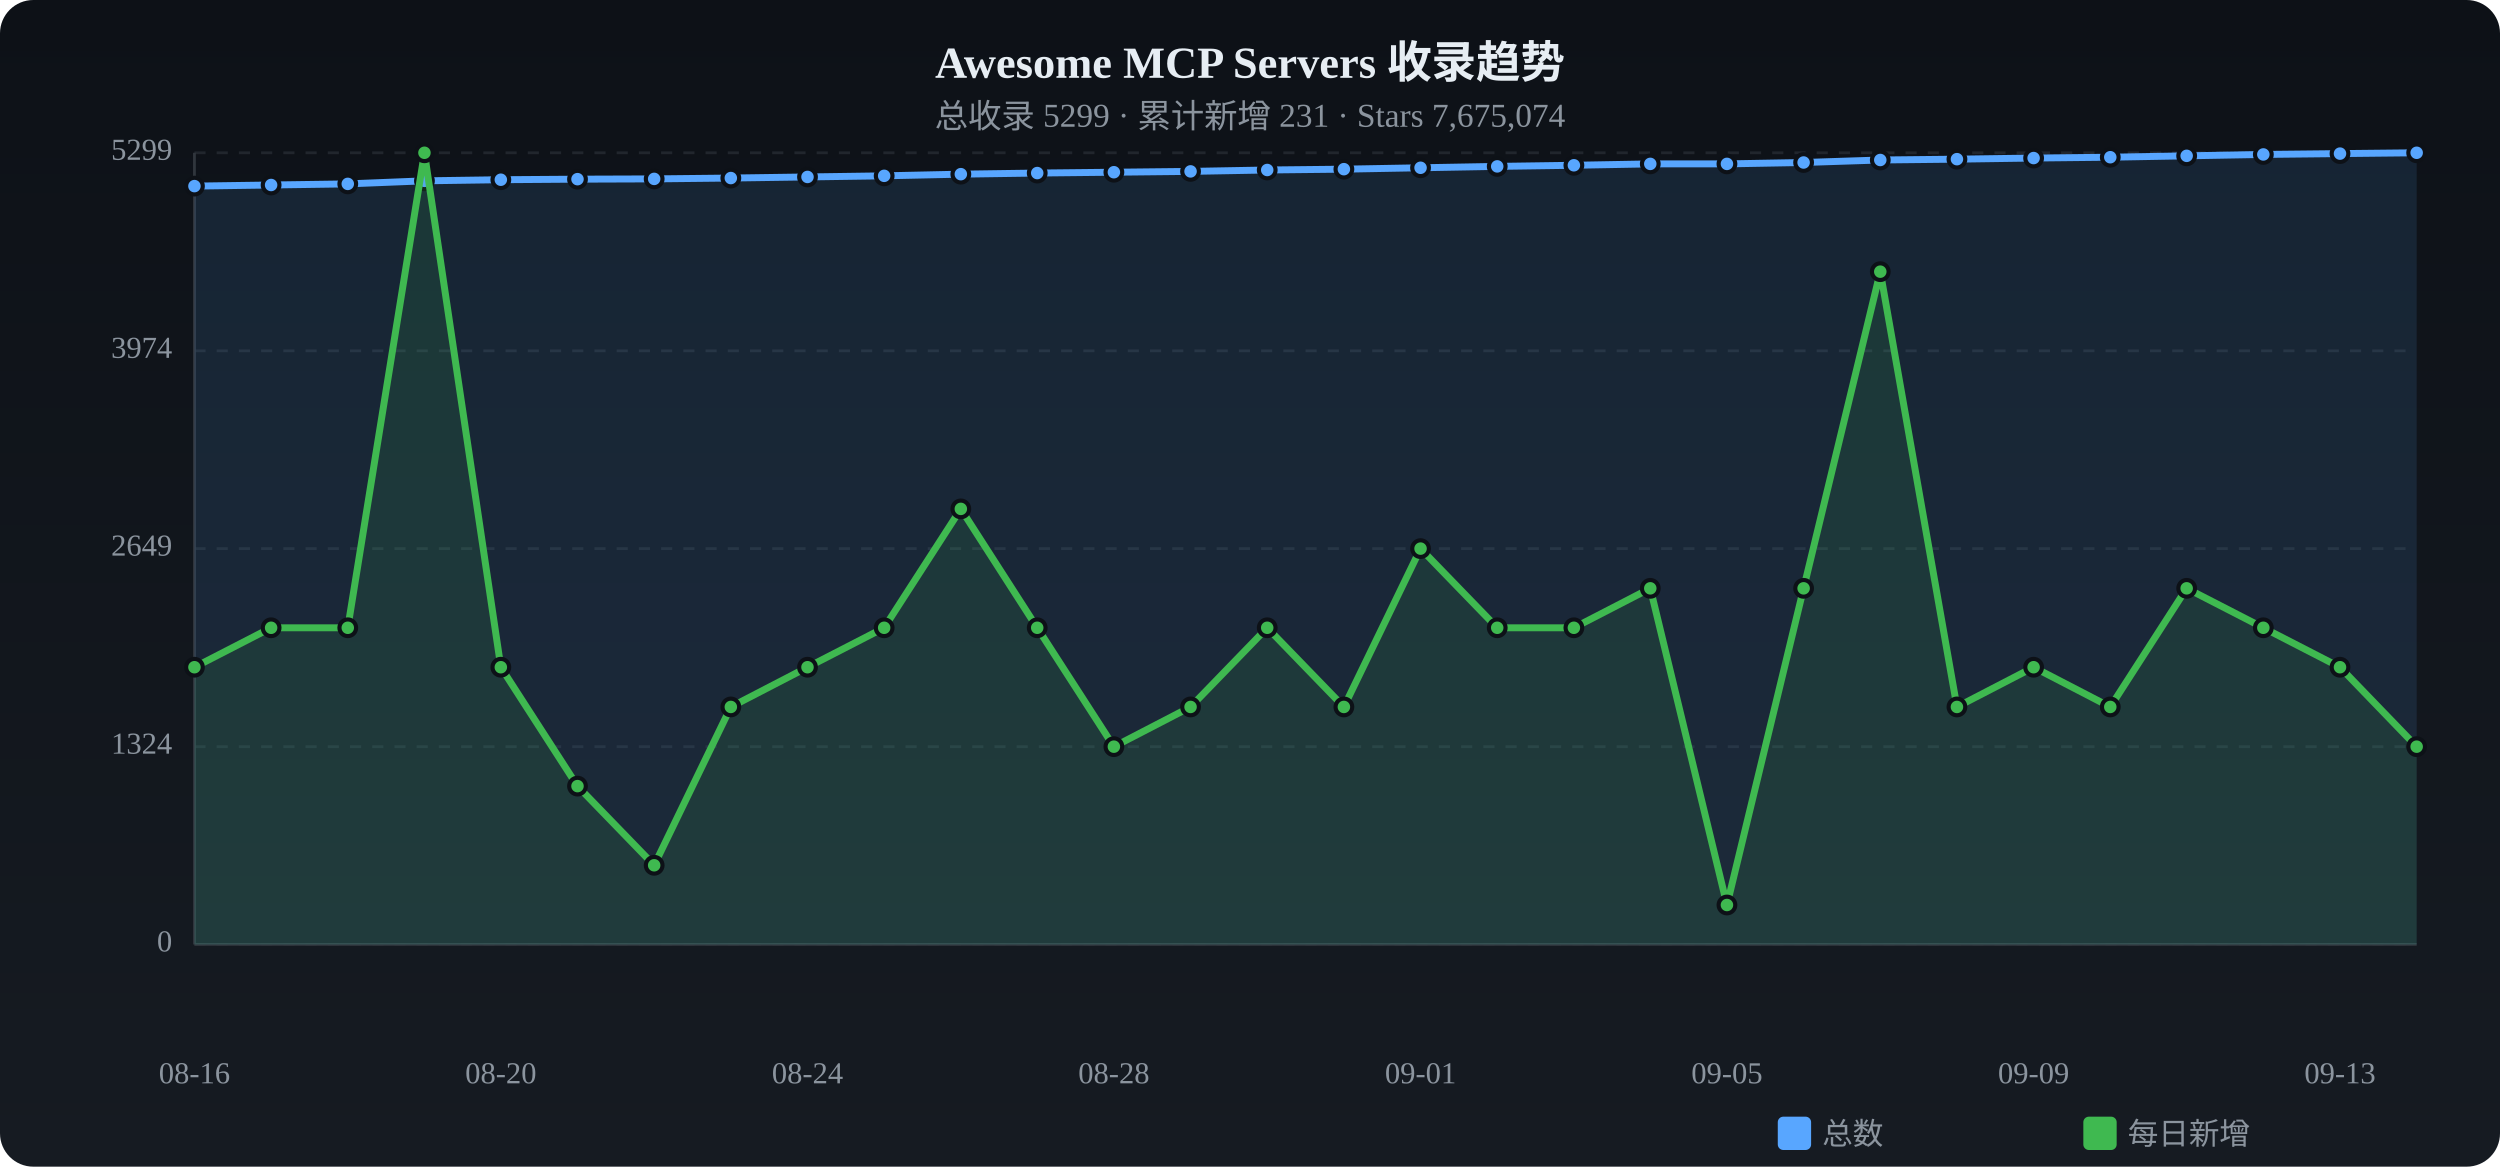
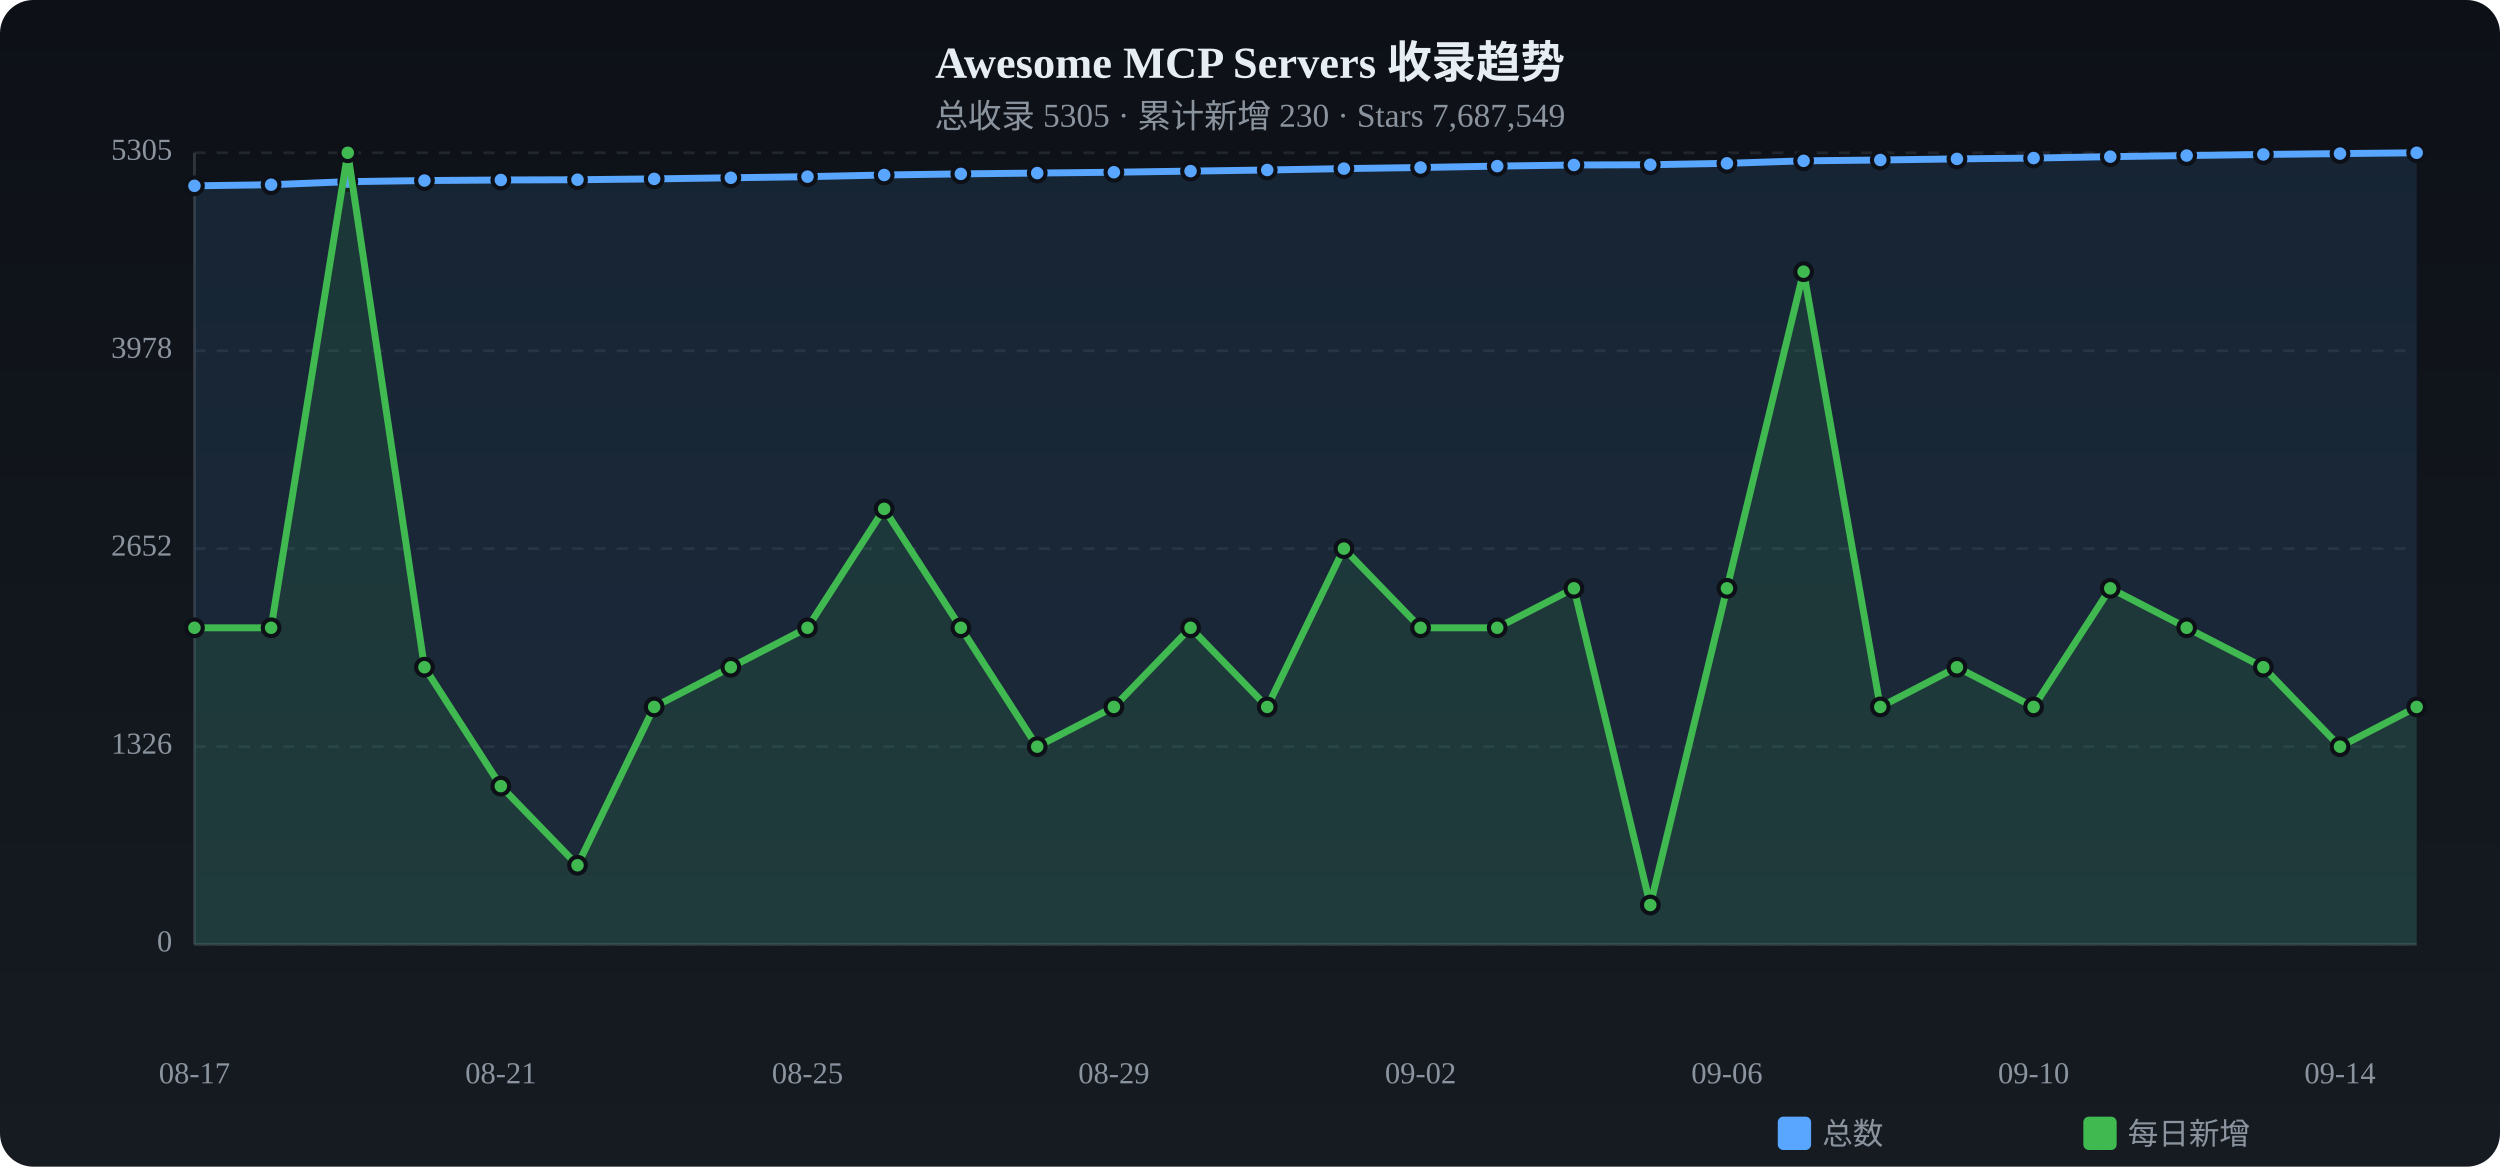
<svg xmlns="http://www.w3.org/2000/svg" viewBox="0 0 900 420" width="900" height="420">
  <defs>
    <linearGradient id="tbg" x1="0%" y1="0%" x2="0%" y2="100%">
      <stop offset="0%" stop-color="#0d1117" />
      <stop offset="100%" stop-color="#161b22" />
    </linearGradient>
  </defs>
  <rect width="900" height="420" rx="12" fill="url(#tbg)" />
  <text x="450.0" y="28" text-anchor="middle" fill="#e6edf3" font-size="16" font-weight="bold">Awesome MCP Servers 收录趋势</text>
-   <text x="450.0" y="46" text-anchor="middle" fill="#8b949e" font-size="12">总收录 5299 · 累计新增 231 · Stars 7,675,074</text>
+   <text x="450.0" y="46" text-anchor="middle" fill="#8b949e" font-size="12">总收录 5305 · 累计新增 230 · Stars 7,687,549</text>
  <text x="62" y="340.0" text-anchor="end" fill="#8b949e" font-size="11" dominant-baseline="middle">0</text>
  <line x1="70" y1="340.0" x2="870" y2="340.0" stroke="#21262d" stroke-dasharray="4 4" />
-   <text x="62" y="268.8" text-anchor="end" fill="#8b949e" font-size="11" dominant-baseline="middle">1324</text>
+   <text x="62" y="268.8" text-anchor="end" fill="#8b949e" font-size="11" dominant-baseline="middle">1326</text>
  <line x1="70" y1="268.8" x2="870" y2="268.8" stroke="#21262d" stroke-dasharray="4 4" />
-   <text x="62" y="197.5" text-anchor="end" fill="#8b949e" font-size="11" dominant-baseline="middle">2649</text>
+   <text x="62" y="197.5" text-anchor="end" fill="#8b949e" font-size="11" dominant-baseline="middle">2652</text>
  <line x1="70" y1="197.5" x2="870" y2="197.5" stroke="#21262d" stroke-dasharray="4 4" />
-   <text x="62" y="126.3" text-anchor="end" fill="#8b949e" font-size="11" dominant-baseline="middle">3974</text>
+   <text x="62" y="126.3" text-anchor="end" fill="#8b949e" font-size="11" dominant-baseline="middle">3978</text>
  <line x1="70" y1="126.3" x2="870" y2="126.3" stroke="#21262d" stroke-dasharray="4 4" />
-   <text x="62" y="55.0" text-anchor="end" fill="#8b949e" font-size="11" dominant-baseline="middle">5299</text>
+   <text x="62" y="55.0" text-anchor="end" fill="#8b949e" font-size="11" dominant-baseline="middle">5305</text>
  <line x1="70" y1="55.0" x2="870" y2="55.0" stroke="#21262d" stroke-dasharray="4 4" />
  <line x1="70" y1="55" x2="70" y2="340" stroke="#30363d" />
  <line x1="70" y1="340" x2="870" y2="340" stroke="#30363d" />
-   <path d="M70.0,67.0 L97.6,66.6 L125.2,66.2 L152.8,65.1 L180.3,64.7 L207.9,64.5 L235.5,64.4 L263.1,64.1 L290.7,63.7 L318.3,63.3 L345.9,62.7 L373.4,62.3 L401.0,62.0 L428.6,61.7 L456.2,61.2 L483.8,60.9 L511.4,60.4 L539.0,59.9 L566.6,59.5 L594.1,59.0 L621.7,59.0 L649.3,58.5 L676.9,57.6 L704.5,57.3 L732.1,56.9 L759.7,56.6 L787.2,56.1 L814.8,55.6 L842.4,55.3 L870.0,55.0 L870.0,340 L70.0,340 Z" fill="#58a6ff" opacity="0.12" />
-   <polyline points="70.0,67.0 97.6,66.6 125.2,66.2 152.8,65.1 180.3,64.7 207.9,64.5 235.5,64.4 263.1,64.1 290.7,63.7 318.3,63.3 345.9,62.7 373.4,62.3 401.0,62.0 428.6,61.7 456.2,61.2 483.8,60.9 511.4,60.4 539.0,59.9 566.6,59.5 594.1,59.0 621.7,59.0 649.3,58.5 676.9,57.6 704.5,57.3 732.1,56.9 759.7,56.6 787.2,56.1 814.8,55.6 842.4,55.3 870.0,55.0" fill="none" stroke="#58a6ff" stroke-width="2.5" stroke-linecap="round" stroke-linejoin="round" />
-   <circle cx="70.0" cy="67.0" r="3" fill="#58a6ff" stroke="#0d1117" stroke-width="1.5" />
-   <circle cx="97.6" cy="66.6" r="3" fill="#58a6ff" stroke="#0d1117" stroke-width="1.5" />
-   <circle cx="125.2" cy="66.2" r="3" fill="#58a6ff" stroke="#0d1117" stroke-width="1.5" />
-   <circle cx="152.8" cy="65.1" r="3" fill="#58a6ff" stroke="#0d1117" stroke-width="1.5" />
-   <circle cx="180.3" cy="64.7" r="3" fill="#58a6ff" stroke="#0d1117" stroke-width="1.5" />
-   <circle cx="207.9" cy="64.5" r="3" fill="#58a6ff" stroke="#0d1117" stroke-width="1.5" />
+   <path d="M70.0,66.9 L97.6,66.5 L125.2,65.4 L152.8,65.0 L180.3,64.8 L207.9,64.7 L235.5,64.4 L263.1,64.0 L290.7,63.6 L318.3,63.0 L345.9,62.6 L373.4,62.3 L401.0,62.0 L428.6,61.6 L456.2,61.2 L483.8,60.7 L511.4,60.3 L539.0,59.8 L566.6,59.4 L594.1,59.3 L621.7,58.8 L649.3,57.9 L676.9,57.6 L704.5,57.2 L732.1,56.9 L759.7,56.4 L787.2,56.0 L814.8,55.6 L842.4,55.3 L870.0,55.0 L870.0,340 L70.0,340 Z" fill="#58a6ff" opacity="0.12" />
+   <polyline points="70.0,66.9 97.6,66.5 125.2,65.4 152.8,65.0 180.3,64.8 207.9,64.7 235.5,64.4 263.1,64.0 290.7,63.6 318.3,63.0 345.9,62.6 373.4,62.3 401.0,62.0 428.6,61.6 456.2,61.2 483.8,60.7 511.4,60.3 539.0,59.8 566.6,59.4 594.1,59.3 621.7,58.8 649.3,57.9 676.9,57.6 704.5,57.2 732.1,56.9 759.7,56.4 787.2,56.0 814.8,55.6 842.4,55.3 870.0,55.0" fill="none" stroke="#58a6ff" stroke-width="2.5" stroke-linecap="round" stroke-linejoin="round" />
+   <circle cx="70.0" cy="66.9" r="3" fill="#58a6ff" stroke="#0d1117" stroke-width="1.5" />
+   <circle cx="97.6" cy="66.5" r="3" fill="#58a6ff" stroke="#0d1117" stroke-width="1.5" />
+   <circle cx="125.2" cy="65.4" r="3" fill="#58a6ff" stroke="#0d1117" stroke-width="1.5" />
+   <circle cx="152.8" cy="65.0" r="3" fill="#58a6ff" stroke="#0d1117" stroke-width="1.5" />
+   <circle cx="180.3" cy="64.8" r="3" fill="#58a6ff" stroke="#0d1117" stroke-width="1.5" />
+   <circle cx="207.9" cy="64.7" r="3" fill="#58a6ff" stroke="#0d1117" stroke-width="1.5" />
  <circle cx="235.5" cy="64.4" r="3" fill="#58a6ff" stroke="#0d1117" stroke-width="1.5" />
-   <circle cx="263.1" cy="64.1" r="3" fill="#58a6ff" stroke="#0d1117" stroke-width="1.5" />
-   <circle cx="290.7" cy="63.7" r="3" fill="#58a6ff" stroke="#0d1117" stroke-width="1.5" />
-   <circle cx="318.3" cy="63.3" r="3" fill="#58a6ff" stroke="#0d1117" stroke-width="1.5" />
-   <circle cx="345.9" cy="62.7" r="3" fill="#58a6ff" stroke="#0d1117" stroke-width="1.5" />
+   <circle cx="263.1" cy="64.0" r="3" fill="#58a6ff" stroke="#0d1117" stroke-width="1.5" />
+   <circle cx="290.7" cy="63.6" r="3" fill="#58a6ff" stroke="#0d1117" stroke-width="1.5" />
+   <circle cx="318.3" cy="63.0" r="3" fill="#58a6ff" stroke="#0d1117" stroke-width="1.5" />
+   <circle cx="345.9" cy="62.6" r="3" fill="#58a6ff" stroke="#0d1117" stroke-width="1.5" />
  <circle cx="373.4" cy="62.3" r="3" fill="#58a6ff" stroke="#0d1117" stroke-width="1.5" />
  <circle cx="401.0" cy="62.0" r="3" fill="#58a6ff" stroke="#0d1117" stroke-width="1.5" />
-   <circle cx="428.6" cy="61.7" r="3" fill="#58a6ff" stroke="#0d1117" stroke-width="1.5" />
+   <circle cx="428.6" cy="61.6" r="3" fill="#58a6ff" stroke="#0d1117" stroke-width="1.5" />
  <circle cx="456.2" cy="61.2" r="3" fill="#58a6ff" stroke="#0d1117" stroke-width="1.5" />
-   <circle cx="483.8" cy="60.9" r="3" fill="#58a6ff" stroke="#0d1117" stroke-width="1.5" />
-   <circle cx="511.4" cy="60.4" r="3" fill="#58a6ff" stroke="#0d1117" stroke-width="1.5" />
-   <circle cx="539.0" cy="59.9" r="3" fill="#58a6ff" stroke="#0d1117" stroke-width="1.5" />
-   <circle cx="566.6" cy="59.5" r="3" fill="#58a6ff" stroke="#0d1117" stroke-width="1.5" />
-   <circle cx="594.1" cy="59.0" r="3" fill="#58a6ff" stroke="#0d1117" stroke-width="1.5" />
-   <circle cx="621.7" cy="59.0" r="3" fill="#58a6ff" stroke="#0d1117" stroke-width="1.5" />
-   <circle cx="649.3" cy="58.5" r="3" fill="#58a6ff" stroke="#0d1117" stroke-width="1.5" />
+   <circle cx="483.8" cy="60.7" r="3" fill="#58a6ff" stroke="#0d1117" stroke-width="1.5" />
+   <circle cx="511.4" cy="60.3" r="3" fill="#58a6ff" stroke="#0d1117" stroke-width="1.5" />
+   <circle cx="539.0" cy="59.8" r="3" fill="#58a6ff" stroke="#0d1117" stroke-width="1.5" />
+   <circle cx="566.6" cy="59.4" r="3" fill="#58a6ff" stroke="#0d1117" stroke-width="1.5" />
+   <circle cx="594.1" cy="59.3" r="3" fill="#58a6ff" stroke="#0d1117" stroke-width="1.5" />
+   <circle cx="621.7" cy="58.8" r="3" fill="#58a6ff" stroke="#0d1117" stroke-width="1.5" />
+   <circle cx="649.3" cy="57.9" r="3" fill="#58a6ff" stroke="#0d1117" stroke-width="1.5" />
  <circle cx="676.9" cy="57.6" r="3" fill="#58a6ff" stroke="#0d1117" stroke-width="1.5" />
-   <circle cx="704.5" cy="57.3" r="3" fill="#58a6ff" stroke="#0d1117" stroke-width="1.5" />
+   <circle cx="704.5" cy="57.2" r="3" fill="#58a6ff" stroke="#0d1117" stroke-width="1.5" />
  <circle cx="732.1" cy="56.9" r="3" fill="#58a6ff" stroke="#0d1117" stroke-width="1.5" />
-   <circle cx="759.7" cy="56.6" r="3" fill="#58a6ff" stroke="#0d1117" stroke-width="1.5" />
-   <circle cx="787.2" cy="56.1" r="3" fill="#58a6ff" stroke="#0d1117" stroke-width="1.5" />
+   <circle cx="759.7" cy="56.4" r="3" fill="#58a6ff" stroke="#0d1117" stroke-width="1.5" />
+   <circle cx="787.2" cy="56.0" r="3" fill="#58a6ff" stroke="#0d1117" stroke-width="1.5" />
  <circle cx="814.8" cy="55.6" r="3" fill="#58a6ff" stroke="#0d1117" stroke-width="1.5" />
  <circle cx="842.4" cy="55.3" r="3" fill="#58a6ff" stroke="#0d1117" stroke-width="1.5" />
  <circle cx="870.0" cy="55.0" r="3" fill="#58a6ff" stroke="#0d1117" stroke-width="1.5" />
-   <path d="M70.0,240.2 L97.6,226.0 L125.2,226.0 L152.8,55.0 L180.3,240.2 L207.9,283.0 L235.5,311.5 L263.1,254.5 L290.7,240.2 L318.3,226.0 L345.9,183.2 L373.4,226.0 L401.0,268.8 L428.6,254.5 L456.2,226.0 L483.8,254.5 L511.4,197.5 L539.0,226.0 L566.6,226.0 L594.1,211.8 L621.7,325.8 L649.3,211.8 L676.9,97.8 L704.5,254.5 L732.1,240.2 L759.7,254.5 L787.2,211.8 L814.8,226.0 L842.4,240.2 L870.0,268.8 L870.0,340 L70.0,340 Z" fill="#3fb950" opacity="0.12" />
-   <polyline points="70.0,240.2 97.6,226.0 125.2,226.0 152.8,55.0 180.3,240.2 207.9,283.0 235.5,311.5 263.1,254.5 290.7,240.2 318.3,226.0 345.9,183.2 373.4,226.0 401.0,268.8 428.6,254.5 456.2,226.0 483.8,254.5 511.4,197.5 539.0,226.0 566.6,226.0 594.1,211.8 621.7,325.8 649.3,211.8 676.9,97.8 704.5,254.5 732.1,240.2 759.7,254.5 787.2,211.8 814.8,226.0 842.4,240.2 870.0,268.8" fill="none" stroke="#3fb950" stroke-width="2.5" stroke-linecap="round" stroke-linejoin="round" />
-   <circle cx="70.0" cy="240.2" r="3" fill="#3fb950" stroke="#0d1117" stroke-width="1.5" />
+   <path d="M70.0,226.0 L97.6,226.0 L125.2,55.0 L152.8,240.2 L180.3,283.0 L207.9,311.5 L235.5,254.5 L263.1,240.2 L290.7,226.0 L318.3,183.2 L345.9,226.0 L373.4,268.8 L401.0,254.5 L428.6,226.0 L456.2,254.5 L483.8,197.5 L511.4,226.0 L539.0,226.0 L566.6,211.8 L594.1,325.8 L621.7,211.8 L649.3,97.8 L676.9,254.5 L704.5,240.2 L732.1,254.5 L759.7,211.8 L787.2,226.0 L814.8,240.2 L842.4,268.8 L870.0,254.5 L870.0,340 L70.0,340 Z" fill="#3fb950" opacity="0.12" />
+   <polyline points="70.0,226.0 97.6,226.0 125.2,55.0 152.8,240.2 180.3,283.0 207.9,311.5 235.5,254.5 263.1,240.2 290.7,226.0 318.3,183.2 345.9,226.0 373.4,268.8 401.0,254.5 428.6,226.0 456.2,254.5 483.8,197.5 511.4,226.0 539.0,226.0 566.6,211.8 594.1,325.8 621.7,211.8 649.3,97.8 676.9,254.5 704.5,240.2 732.1,254.5 759.7,211.8 787.2,226.0 814.8,240.2 842.4,268.8 870.0,254.5" fill="none" stroke="#3fb950" stroke-width="2.5" stroke-linecap="round" stroke-linejoin="round" />
+   <circle cx="70.0" cy="226.0" r="3" fill="#3fb950" stroke="#0d1117" stroke-width="1.5" />
  <circle cx="97.6" cy="226.0" r="3" fill="#3fb950" stroke="#0d1117" stroke-width="1.5" />
-   <circle cx="125.2" cy="226.0" r="3" fill="#3fb950" stroke="#0d1117" stroke-width="1.5" />
-   <circle cx="152.8" cy="55.0" r="3" fill="#3fb950" stroke="#0d1117" stroke-width="1.5" />
-   <circle cx="180.3" cy="240.2" r="3" fill="#3fb950" stroke="#0d1117" stroke-width="1.5" />
-   <circle cx="207.9" cy="283.0" r="3" fill="#3fb950" stroke="#0d1117" stroke-width="1.5" />
-   <circle cx="235.5" cy="311.5" r="3" fill="#3fb950" stroke="#0d1117" stroke-width="1.5" />
-   <circle cx="263.1" cy="254.5" r="3" fill="#3fb950" stroke="#0d1117" stroke-width="1.5" />
-   <circle cx="290.7" cy="240.2" r="3" fill="#3fb950" stroke="#0d1117" stroke-width="1.5" />
-   <circle cx="318.3" cy="226.0" r="3" fill="#3fb950" stroke="#0d1117" stroke-width="1.5" />
-   <circle cx="345.9" cy="183.2" r="3" fill="#3fb950" stroke="#0d1117" stroke-width="1.5" />
-   <circle cx="373.4" cy="226.0" r="3" fill="#3fb950" stroke="#0d1117" stroke-width="1.5" />
-   <circle cx="401.0" cy="268.8" r="3" fill="#3fb950" stroke="#0d1117" stroke-width="1.5" />
-   <circle cx="428.6" cy="254.5" r="3" fill="#3fb950" stroke="#0d1117" stroke-width="1.5" />
-   <circle cx="456.2" cy="226.0" r="3" fill="#3fb950" stroke="#0d1117" stroke-width="1.5" />
-   <circle cx="483.8" cy="254.5" r="3" fill="#3fb950" stroke="#0d1117" stroke-width="1.5" />
-   <circle cx="511.4" cy="197.5" r="3" fill="#3fb950" stroke="#0d1117" stroke-width="1.5" />
+   <circle cx="125.2" cy="55.0" r="3" fill="#3fb950" stroke="#0d1117" stroke-width="1.5" />
+   <circle cx="152.8" cy="240.2" r="3" fill="#3fb950" stroke="#0d1117" stroke-width="1.5" />
+   <circle cx="180.3" cy="283.0" r="3" fill="#3fb950" stroke="#0d1117" stroke-width="1.5" />
+   <circle cx="207.9" cy="311.5" r="3" fill="#3fb950" stroke="#0d1117" stroke-width="1.5" />
+   <circle cx="235.5" cy="254.5" r="3" fill="#3fb950" stroke="#0d1117" stroke-width="1.5" />
+   <circle cx="263.1" cy="240.2" r="3" fill="#3fb950" stroke="#0d1117" stroke-width="1.5" />
+   <circle cx="290.7" cy="226.0" r="3" fill="#3fb950" stroke="#0d1117" stroke-width="1.5" />
+   <circle cx="318.3" cy="183.2" r="3" fill="#3fb950" stroke="#0d1117" stroke-width="1.5" />
+   <circle cx="345.9" cy="226.0" r="3" fill="#3fb950" stroke="#0d1117" stroke-width="1.5" />
+   <circle cx="373.4" cy="268.8" r="3" fill="#3fb950" stroke="#0d1117" stroke-width="1.5" />
+   <circle cx="401.0" cy="254.5" r="3" fill="#3fb950" stroke="#0d1117" stroke-width="1.5" />
+   <circle cx="428.6" cy="226.0" r="3" fill="#3fb950" stroke="#0d1117" stroke-width="1.5" />
+   <circle cx="456.2" cy="254.5" r="3" fill="#3fb950" stroke="#0d1117" stroke-width="1.5" />
+   <circle cx="483.8" cy="197.5" r="3" fill="#3fb950" stroke="#0d1117" stroke-width="1.5" />
+   <circle cx="511.4" cy="226.0" r="3" fill="#3fb950" stroke="#0d1117" stroke-width="1.5" />
  <circle cx="539.0" cy="226.0" r="3" fill="#3fb950" stroke="#0d1117" stroke-width="1.5" />
-   <circle cx="566.6" cy="226.0" r="3" fill="#3fb950" stroke="#0d1117" stroke-width="1.5" />
-   <circle cx="594.1" cy="211.8" r="3" fill="#3fb950" stroke="#0d1117" stroke-width="1.5" />
-   <circle cx="621.7" cy="325.8" r="3" fill="#3fb950" stroke="#0d1117" stroke-width="1.5" />
-   <circle cx="649.3" cy="211.8" r="3" fill="#3fb950" stroke="#0d1117" stroke-width="1.5" />
-   <circle cx="676.9" cy="97.8" r="3" fill="#3fb950" stroke="#0d1117" stroke-width="1.5" />
-   <circle cx="704.5" cy="254.5" r="3" fill="#3fb950" stroke="#0d1117" stroke-width="1.5" />
-   <circle cx="732.1" cy="240.2" r="3" fill="#3fb950" stroke="#0d1117" stroke-width="1.5" />
-   <circle cx="759.7" cy="254.5" r="3" fill="#3fb950" stroke="#0d1117" stroke-width="1.5" />
-   <circle cx="787.2" cy="211.8" r="3" fill="#3fb950" stroke="#0d1117" stroke-width="1.5" />
-   <circle cx="814.8" cy="226.0" r="3" fill="#3fb950" stroke="#0d1117" stroke-width="1.5" />
-   <circle cx="842.4" cy="240.2" r="3" fill="#3fb950" stroke="#0d1117" stroke-width="1.5" />
-   <circle cx="870.0" cy="268.8" r="3" fill="#3fb950" stroke="#0d1117" stroke-width="1.5" />
-   <text x="70.0" y="390" text-anchor="middle" fill="#8b949e" font-size="11">08-16</text>
-   <text x="180.3" y="390" text-anchor="middle" fill="#8b949e" font-size="11">08-20</text>
-   <text x="290.7" y="390" text-anchor="middle" fill="#8b949e" font-size="11">08-24</text>
-   <text x="401.0" y="390" text-anchor="middle" fill="#8b949e" font-size="11">08-28</text>
-   <text x="511.4" y="390" text-anchor="middle" fill="#8b949e" font-size="11">09-01</text>
-   <text x="621.7" y="390" text-anchor="middle" fill="#8b949e" font-size="11">09-05</text>
-   <text x="732.1" y="390" text-anchor="middle" fill="#8b949e" font-size="11">09-09</text>
-   <text x="842.4" y="390" text-anchor="middle" fill="#8b949e" font-size="11">09-13</text>
+   <circle cx="566.6" cy="211.8" r="3" fill="#3fb950" stroke="#0d1117" stroke-width="1.5" />
+   <circle cx="594.1" cy="325.8" r="3" fill="#3fb950" stroke="#0d1117" stroke-width="1.5" />
+   <circle cx="621.7" cy="211.8" r="3" fill="#3fb950" stroke="#0d1117" stroke-width="1.5" />
+   <circle cx="649.3" cy="97.8" r="3" fill="#3fb950" stroke="#0d1117" stroke-width="1.5" />
+   <circle cx="676.9" cy="254.5" r="3" fill="#3fb950" stroke="#0d1117" stroke-width="1.5" />
+   <circle cx="704.5" cy="240.2" r="3" fill="#3fb950" stroke="#0d1117" stroke-width="1.5" />
+   <circle cx="732.1" cy="254.5" r="3" fill="#3fb950" stroke="#0d1117" stroke-width="1.5" />
+   <circle cx="759.7" cy="211.8" r="3" fill="#3fb950" stroke="#0d1117" stroke-width="1.5" />
+   <circle cx="787.2" cy="226.0" r="3" fill="#3fb950" stroke="#0d1117" stroke-width="1.5" />
+   <circle cx="814.8" cy="240.2" r="3" fill="#3fb950" stroke="#0d1117" stroke-width="1.5" />
+   <circle cx="842.4" cy="268.8" r="3" fill="#3fb950" stroke="#0d1117" stroke-width="1.5" />
+   <circle cx="870.0" cy="254.5" r="3" fill="#3fb950" stroke="#0d1117" stroke-width="1.5" />
+   <text x="70.0" y="390" text-anchor="middle" fill="#8b949e" font-size="11">08-17</text>
+   <text x="180.3" y="390" text-anchor="middle" fill="#8b949e" font-size="11">08-21</text>
+   <text x="290.7" y="390" text-anchor="middle" fill="#8b949e" font-size="11">08-25</text>
+   <text x="401.0" y="390" text-anchor="middle" fill="#8b949e" font-size="11">08-29</text>
+   <text x="511.4" y="390" text-anchor="middle" fill="#8b949e" font-size="11">09-02</text>
+   <text x="621.7" y="390" text-anchor="middle" fill="#8b949e" font-size="11">09-06</text>
+   <text x="732.1" y="390" text-anchor="middle" fill="#8b949e" font-size="11">09-10</text>
+   <text x="842.4" y="390" text-anchor="middle" fill="#8b949e" font-size="11">09-14</text>
  <rect x="640" y="402" width="12" height="12" rx="2" fill="#58a6ff" />
  <text x="656" y="412" fill="#8b949e" font-size="11">总数</text>
  <rect x="750" y="402" width="12" height="12" rx="2" fill="#3fb950" />
  <text x="766" y="412" fill="#8b949e" font-size="11">每日新增</text>
</svg>
